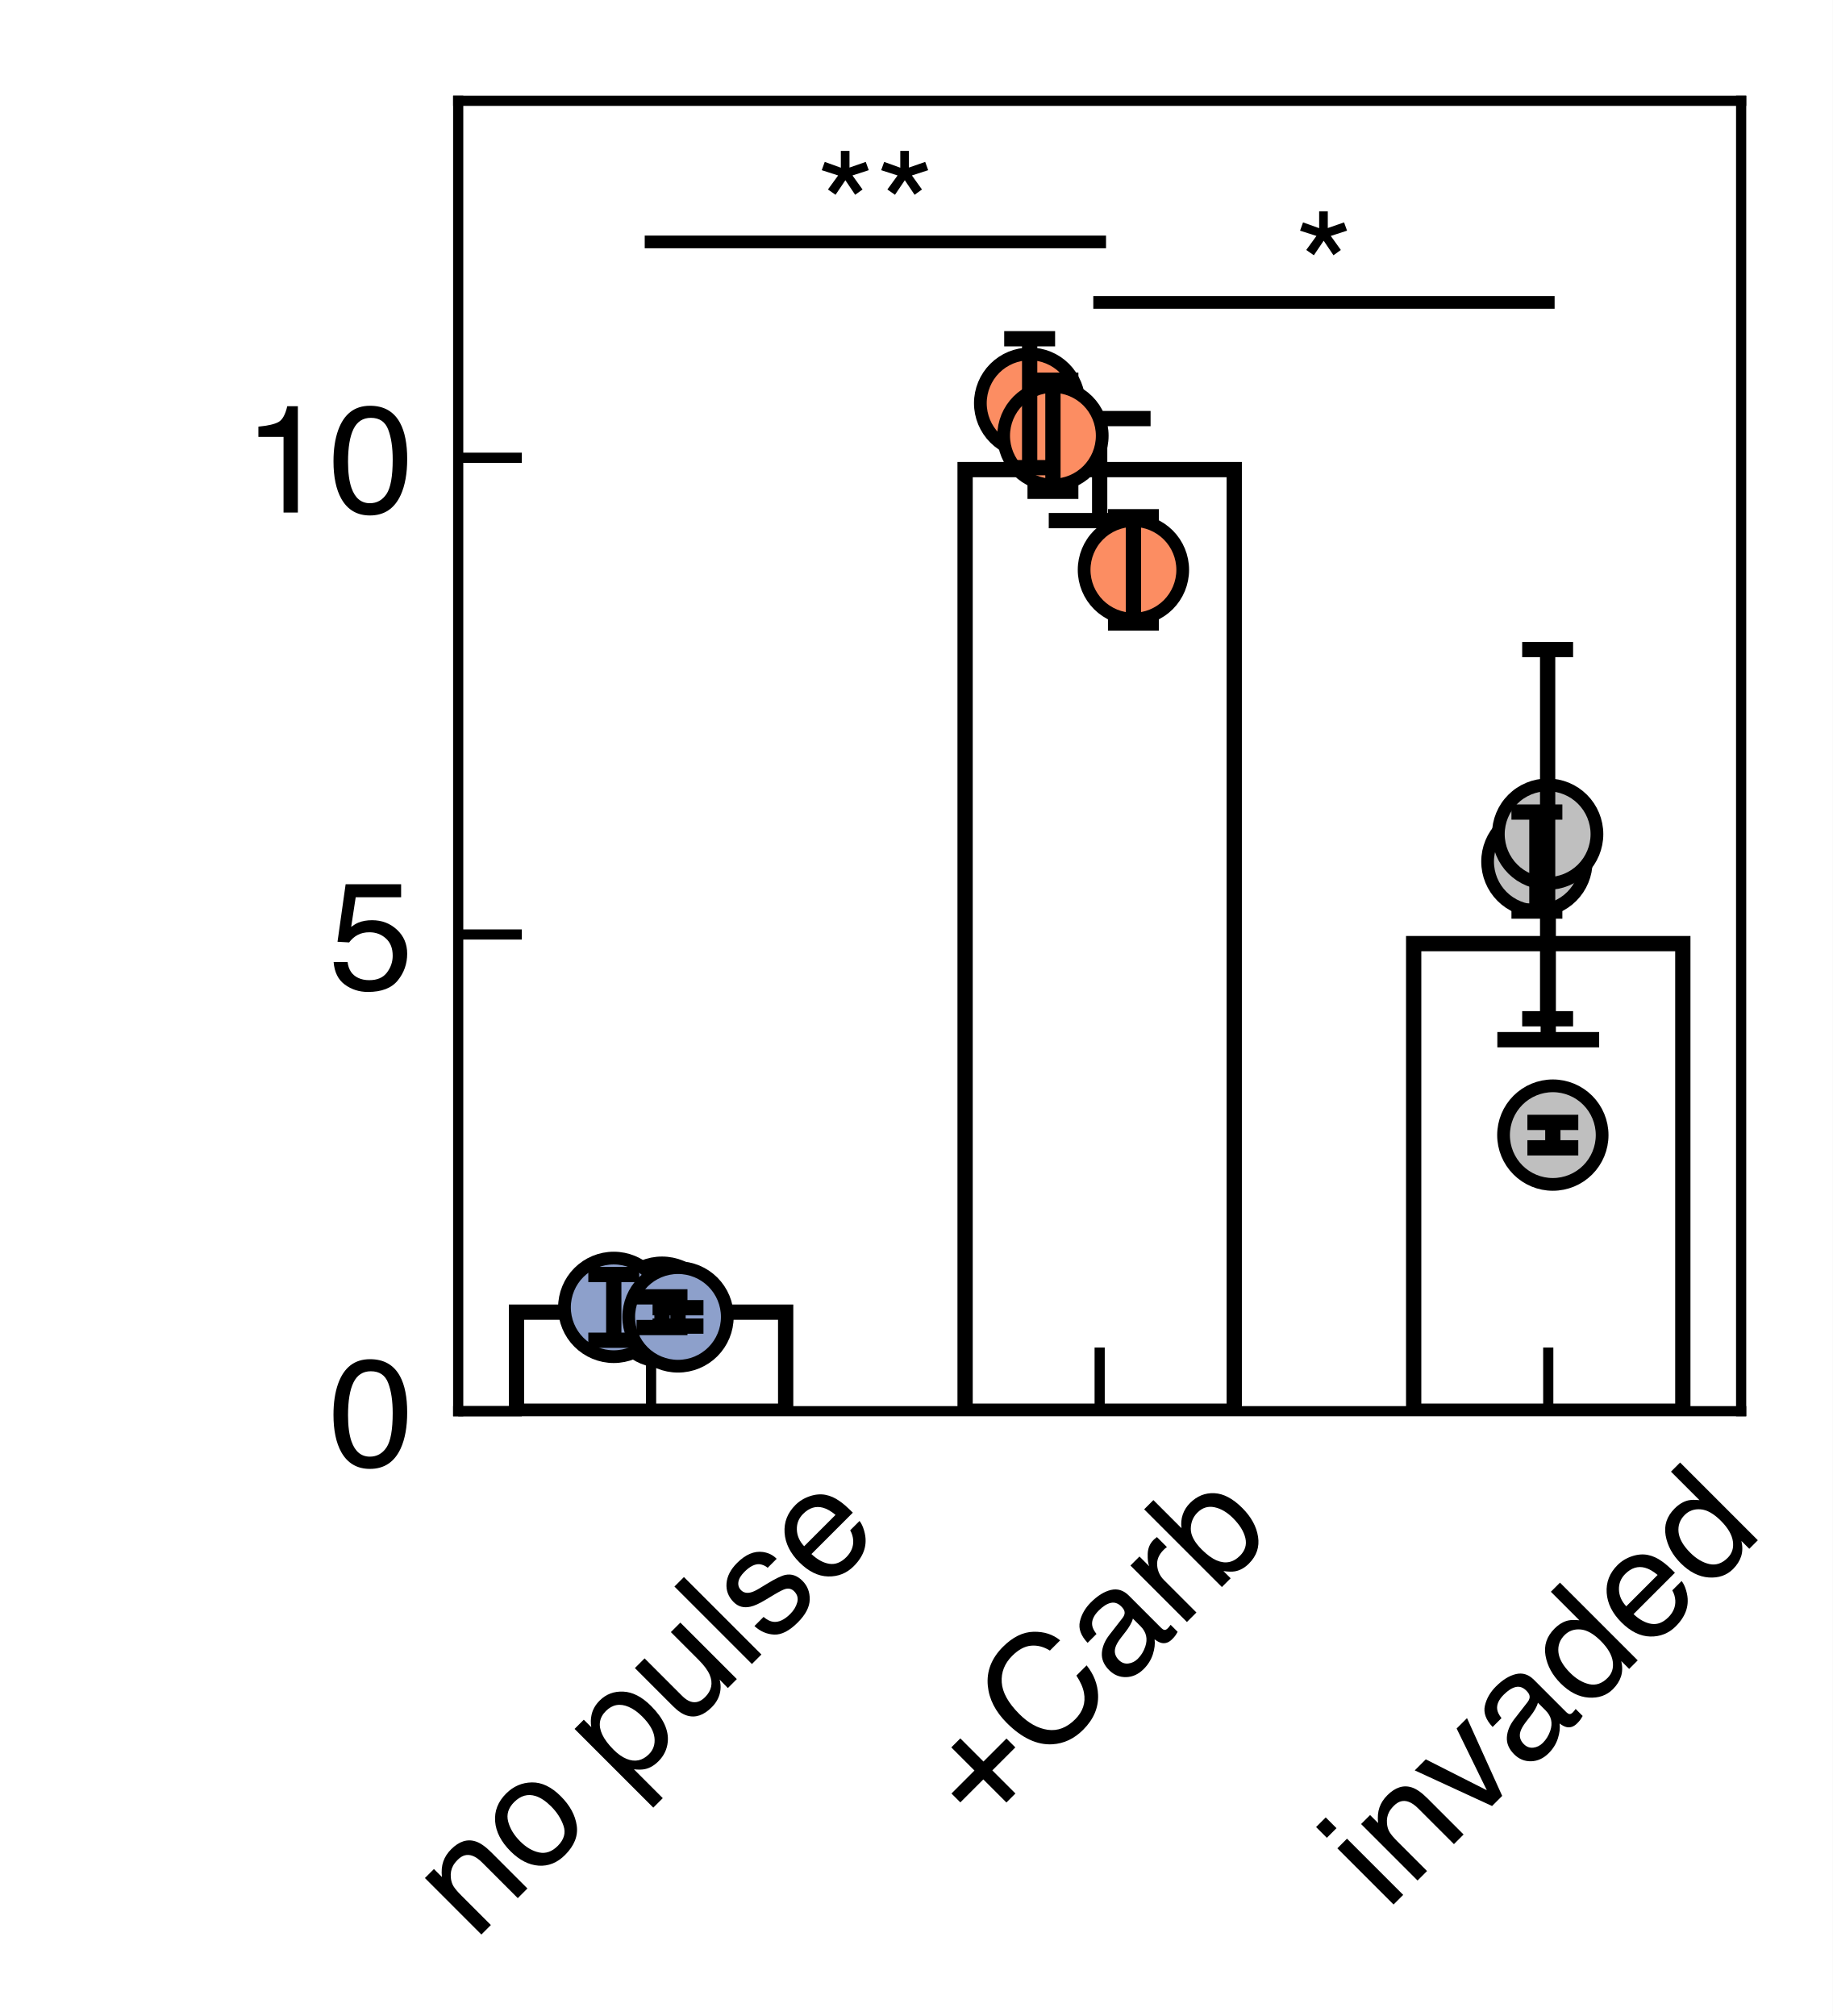
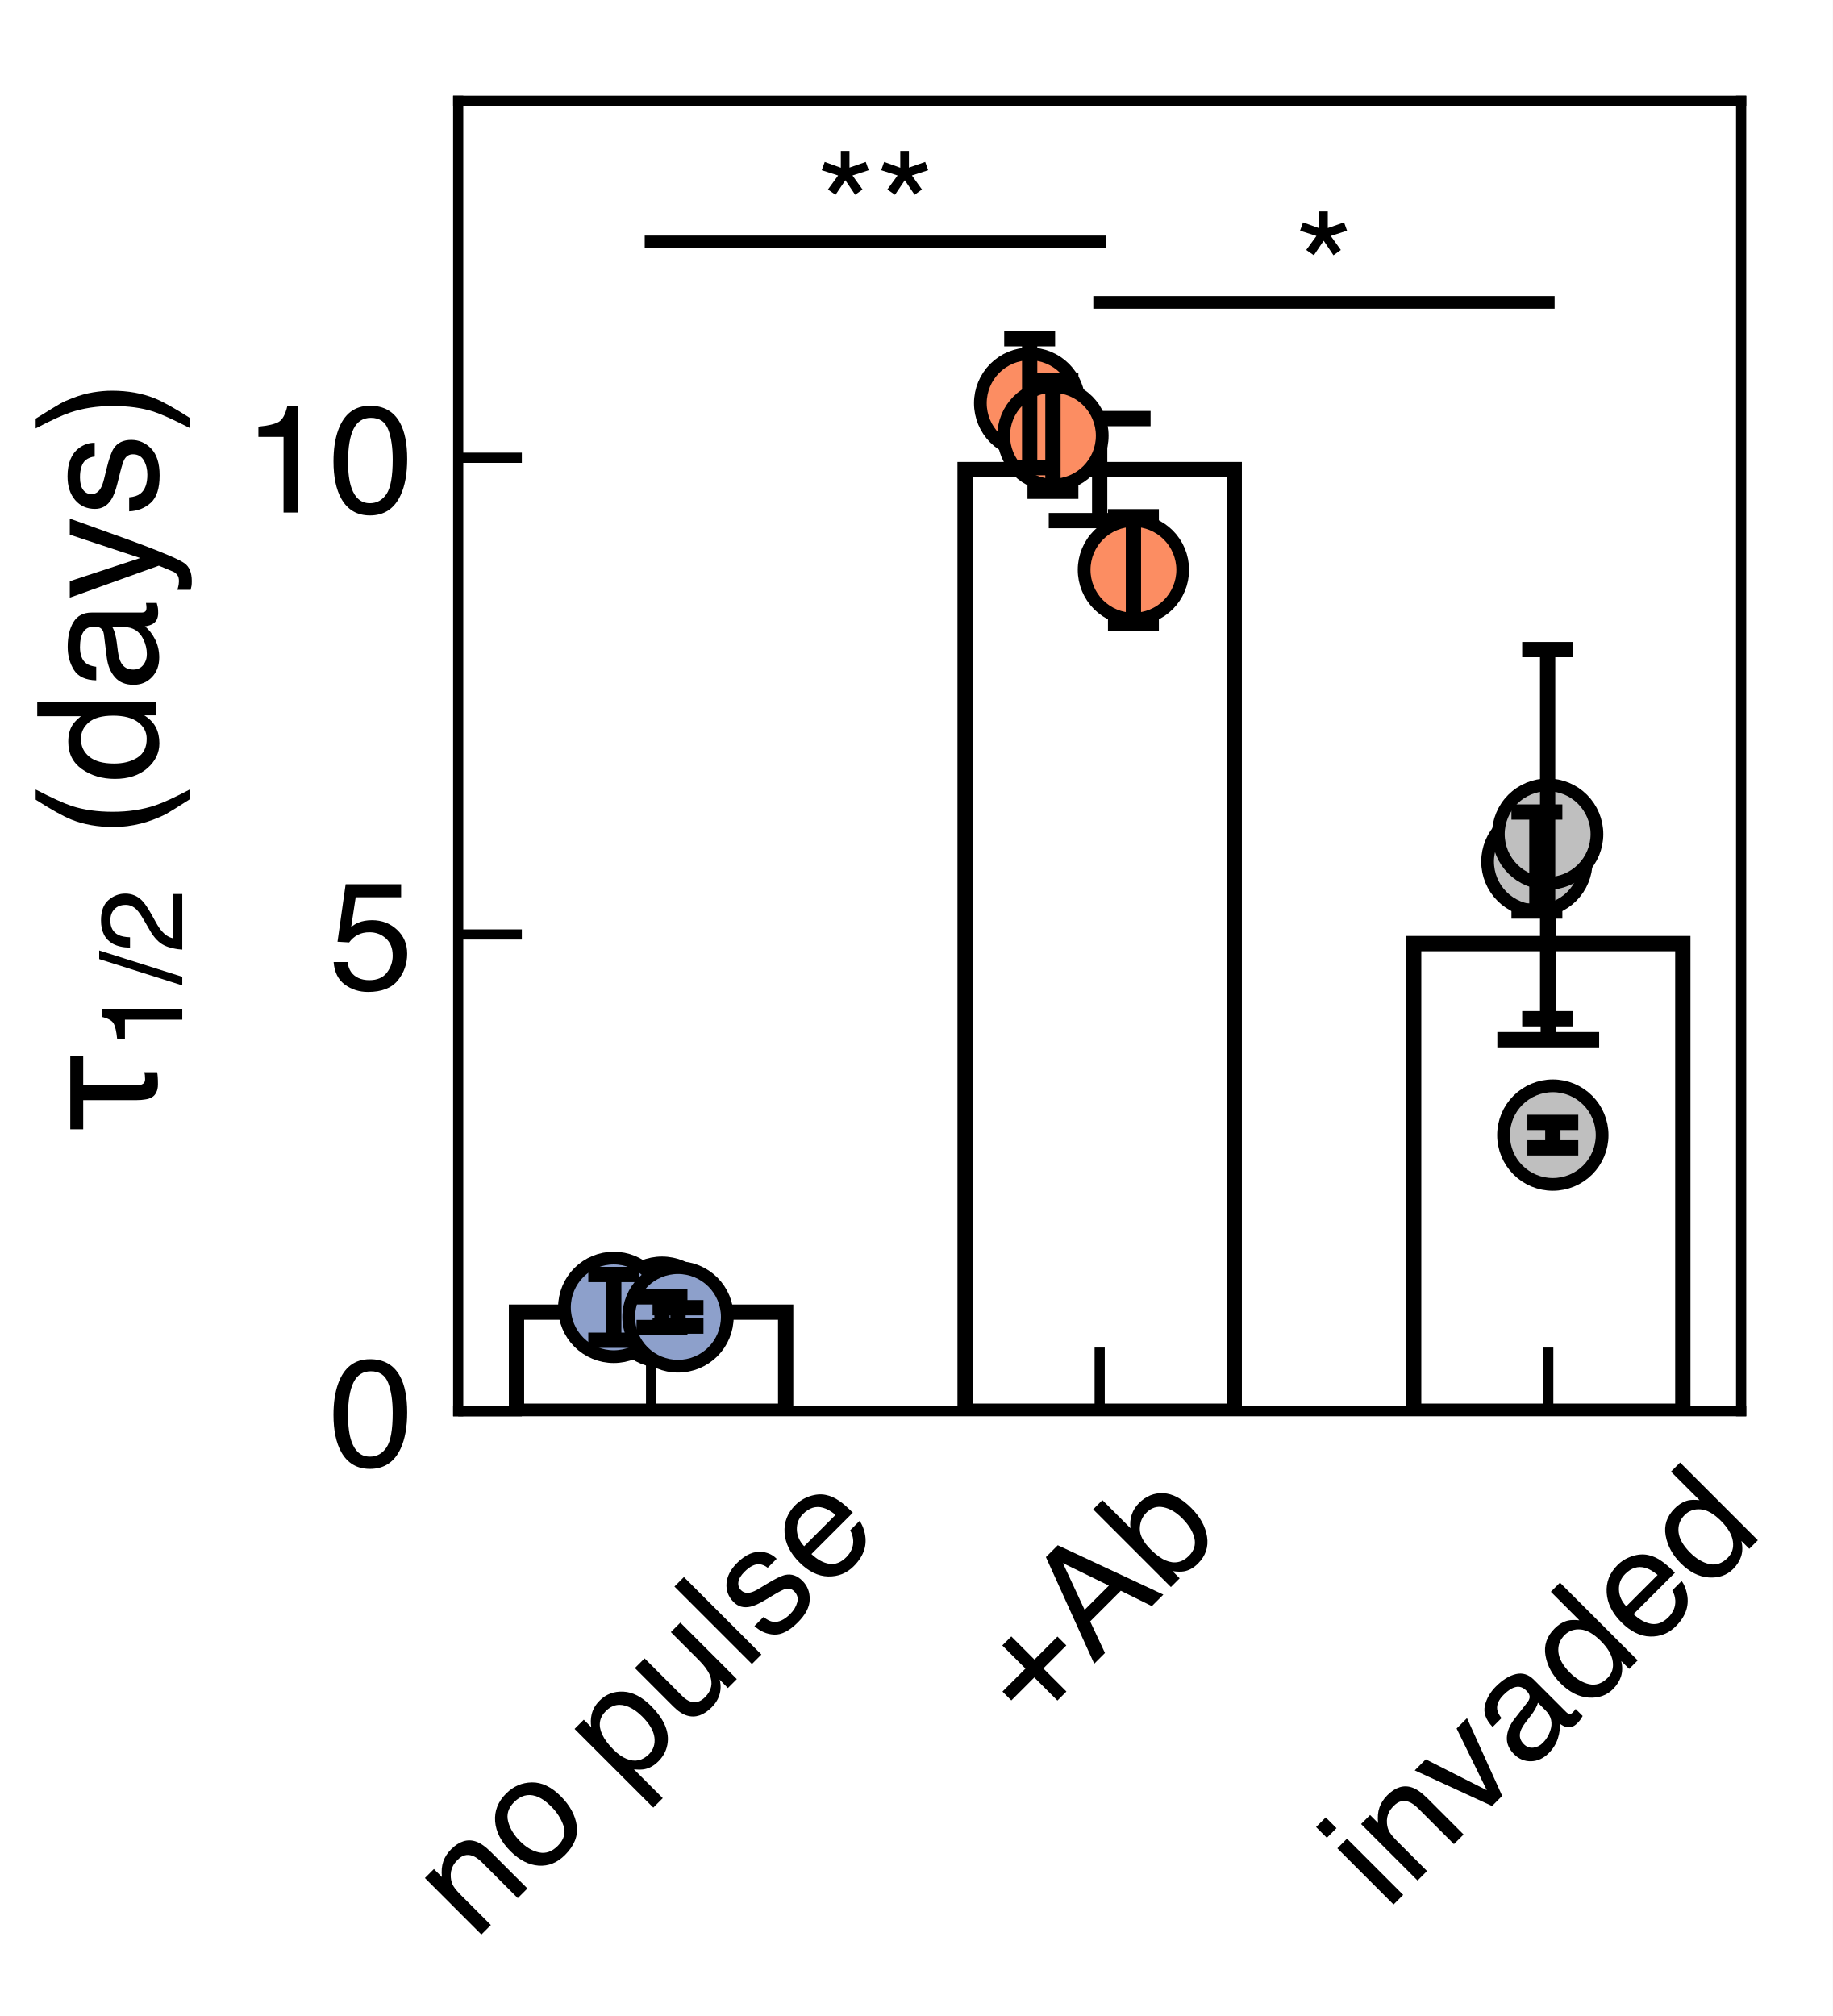
<svg xmlns="http://www.w3.org/2000/svg" xmlns:xlink="http://www.w3.org/1999/xlink" width="144pt" height="158.4pt" viewBox="0 0 144 158.4" version="1.1">
  <defs>
    <style type="text/css">*{stroke-linejoin: round; stroke-linecap: butt}</style>
  </defs>
  <g id="figure_1">
    <g id="patch_1">
      <path d="M 0 158.4  L 144 158.4  L 144 0  L 0 0  z " style="fill: #ffffff" />
    </g>
    <g id="axes_1">
      <g id="patch_2">
        <path d="M 36 110.88  L 136.8 110.88  L 136.8 7.92  L 36 7.92  z " style="fill: #ffffff" />
      </g>
      <g id="matplotlib.axis_1">
        <g id="xtick_1">
          <g id="line2d_1">
            <defs>
-               <path id="mc914530c71" d="M 0 0  L 0 -5  " style="stroke: #000000; stroke-width: 0.8" />
+               <path id="me5ae3d3c88" d="M 0 0  L 0 -5  " style="stroke: #000000; stroke-width: 0.8" />
            </defs>
            <g>
-               <use xlink:href="#mc914530c71" x="51.155" y="110.88" style="stroke: #000000; stroke-width: 0.8" />
+               <use xlink:href="#me5ae3d3c88" x="51.155" y="110.88" style="stroke: #000000; stroke-width: 0.8" />
            </g>
          </g>
          <g id="text_1">
            <g transform="translate(37.27518 152.5452) rotate(-45) scale(0.12 -0.12)">
              <defs>
                <path id="Helvetica-6e" d="M 413 3347  L 947 3347  L 947 2872  Q 1184 3166 1450 3294  Q 1716 3422 2041 3422  Q 2753 3422 3003 2925  Q 3141 2653 3141 2147  L 3141 0  L 2569 0  L 2569 2109  Q 2569 2416 2478 2603  Q 2328 2916 1934 2916  Q 1734 2916 1606 2875  Q 1375 2806 1200 2600  Q 1059 2434 1017 2257  Q 975 2081 975 1753  L 975 0  L 413 0  L 413 3347  z M 1734 3428  L 1734 3428  z " transform="scale(0.015625)" />
                <path id="Helvetica-6f" d="M 1741 363  Q 2300 363 2508 786  Q 2716 1209 2716 1728  Q 2716 2197 2566 2491  Q 2328 2953 1747 2953  Q 1231 2953 997 2559  Q 763 2166 763 1609  Q 763 1075 997 719  Q 1231 363 1741 363  z M 1763 3444  Q 2409 3444 2856 3012  Q 3303 2581 3303 1744  Q 3303 934 2909 406  Q 2516 -122 1688 -122  Q 997 -122 590 345  Q 184 813 184 1600  Q 184 2444 612 2944  Q 1041 3444 1763 3444  z M 1744 3428  L 1744 3428  z " transform="scale(0.015625)" />
                <path id="Helvetica-20" transform="scale(0.015625)" />
                <path id="Helvetica-70" d="M 1825 378  Q 2219 378 2480 708  Q 2741 1038 2741 1694  Q 2741 2094 2625 2381  Q 2406 2934 1825 2934  Q 1241 2934 1025 2350  Q 909 2038 909 1556  Q 909 1169 1025 897  Q 1244 378 1825 378  z M 369 3331  L 916 3331  L 916 2888  Q 1084 3116 1284 3241  Q 1569 3428 1953 3428  Q 2522 3428 2919 2992  Q 3316 2556 3316 1747  Q 3316 653 2744 184  Q 2381 -113 1900 -113  Q 1522 -113 1266 53  Q 1116 147 931 375  L 931 -1334  L 369 -1334  L 369 3331  z " transform="scale(0.015625)" />
                <path id="Helvetica-75" d="M 975 3347  L 975 1125  Q 975 869 1056 706  Q 1206 406 1616 406  Q 2203 406 2416 931  Q 2531 1213 2531 1703  L 2531 3347  L 3094 3347  L 3094 0  L 2563 0  L 2569 494  Q 2459 303 2297 172  Q 1975 -91 1516 -91  Q 800 -91 541 388  Q 400 644 400 1072  L 400 3347  L 975 3347  z M 1747 3428  L 1747 3428  z " transform="scale(0.015625)" />
                <path id="Helvetica-6c" d="M 428 4591  L 991 4591  L 991 0  L 428 0  L 428 4591  z " transform="scale(0.015625)" />
                <path id="Helvetica-73" d="M 747 1050  Q 772 769 888 619  Q 1100 347 1625 347  Q 1938 347 2175 483  Q 2413 619 2413 903  Q 2413 1119 2222 1231  Q 2100 1300 1741 1391  L 1294 1503  Q 866 1609 663 1741  Q 300 1969 300 2372  Q 300 2847 642 3140  Q 984 3434 1563 3434  Q 2319 3434 2653 2991  Q 2863 2709 2856 2384  L 2325 2384  Q 2309 2575 2191 2731  Q 1997 2953 1519 2953  Q 1200 2953 1036 2831  Q 872 2709 872 2509  Q 872 2291 1088 2159  Q 1213 2081 1456 2022  L 1828 1931  Q 2434 1784 2641 1647  Q 2969 1431 2969 969  Q 2969 522 2630 197  Q 2291 -128 1597 -128  Q 850 -128 539 211  Q 228 550 206 1050  L 747 1050  z M 1578 3428  L 1578 3428  z " transform="scale(0.015625)" />
                <path id="Helvetica-65" d="M 1806 3422  Q 2163 3422 2497 3255  Q 2831 3088 3006 2822  Q 3175 2569 3231 2231  Q 3281 2000 3281 1494  L 828 1494  Q 844 984 1069 676  Q 1294 369 1766 369  Q 2206 369 2469 659  Q 2619 828 2681 1050  L 3234 1050  Q 3213 866 3089 639  Q 2966 413 2813 269  Q 2556 19 2178 -69  Q 1975 -119 1719 -119  Q 1094 -119 659 336  Q 225 791 225 1609  Q 225 2416 662 2919  Q 1100 3422 1806 3422  z M 2703 1941  Q 2669 2306 2544 2525  Q 2313 2931 1772 2931  Q 1384 2931 1121 2651  Q 859 2372 844 1941  L 2703 1941  z M 1753 3428  L 1753 3428  z " transform="scale(0.015625)" />
              </defs>
              <use xlink:href="#Helvetica-6e" />
              <use xlink:href="#Helvetica-6f" transform="translate(55.61523 0)" />
              <use xlink:href="#Helvetica-20" transform="translate(111.2305 0)" />
              <use xlink:href="#Helvetica-70" transform="translate(139.0137 0)" />
              <use xlink:href="#Helvetica-75" transform="translate(194.6289 0)" />
              <use xlink:href="#Helvetica-6c" transform="translate(250.2441 0)" />
              <use xlink:href="#Helvetica-73" transform="translate(272.4609 0)" />
              <use xlink:href="#Helvetica-65" transform="translate(322.4609 0)" />
            </g>
          </g>
        </g>
        <g id="xtick_2">
          <g id="line2d_2">
            <g>
-               <use xlink:href="#mc914530c71" x="86.4" y="110.88" style="stroke: #000000; stroke-width: 0.8" />
+               <use xlink:href="#me5ae3d3c88" x="86.4" y="110.88" style="stroke: #000000; stroke-width: 0.8" />
            </g>
          </g>
          <g id="text_2">
-             <g transform="translate(76.88588 143.8133) rotate(-45) scale(0.12 -0.12)">
+             <g transform="translate(80.89186 135.8014) rotate(-45) scale(0.12 -0.12)">
              <defs>
                <path id="Helvetica-2b" d="M 288 1369  L 288 1894  L 1650 1894  L 1650 3266  L 2184 3266  L 2184 1894  L 3547 1894  L 3547 1369  L 2184 1369  L 2184 0  L 1650 0  L 1650 1369  L 288 1369  z " transform="scale(0.015625)" />
-                 <path id="Helvetica-43" d="M 2422 4716  Q 3294 4716 3775 4256  Q 4256 3797 4309 3213  L 3703 3213  Q 3600 3656 3292 3915  Q 2984 4175 2428 4175  Q 1750 4175 1333 3698  Q 916 3222 916 2238  Q 916 1431 1292 929  Q 1669 428 2416 428  Q 3103 428 3463 956  Q 3653 1234 3747 1688  L 4353 1688  Q 4272 963 3816 472  Q 3269 -119 2341 -119  Q 1541 -119 997 366  Q 281 1006 281 2344  Q 281 3359 819 4009  Q 1400 4716 2422 4716  z M 2297 4716  L 2297 4716  z " transform="scale(0.015625)" />
-                 <path id="Helvetica-61" d="M 844 891  Q 844 647 1022 506  Q 1200 366 1444 366  Q 1741 366 2019 503  Q 2488 731 2488 1250  L 2488 1703  Q 2384 1638 2221 1594  Q 2059 1550 1903 1531  L 1563 1488  Q 1256 1447 1103 1359  Q 844 1213 844 891  z M 2206 2028  Q 2400 2053 2466 2191  Q 2503 2266 2503 2406  Q 2503 2694 2298 2823  Q 2094 2953 1713 2953  Q 1272 2953 1088 2716  Q 984 2584 953 2325  L 428 2325  Q 444 2944 830 3186  Q 1216 3428 1725 3428  Q 2316 3428 2684 3203  Q 3050 2978 3050 2503  L 3050 575  Q 3050 488 3086 434  Q 3122 381 3238 381  Q 3275 381 3322 386  Q 3369 391 3422 400  L 3422 -16  Q 3291 -53 3222 -62  Q 3153 -72 3034 -72  Q 2744 -72 2613 134  Q 2544 244 2516 444  Q 2344 219 2022 53  Q 1700 -113 1313 -113  Q 847 -113 551 170  Q 256 453 256 878  Q 256 1344 547 1600  Q 838 1856 1309 1916  L 2206 2028  z M 1741 3428  L 1741 3428  z " transform="scale(0.015625)" />
-                 <path id="Helvetica-72" d="M 428 3347  L 963 3347  L 963 2769  Q 1028 2938 1284 3180  Q 1541 3422 1875 3422  Q 1891 3422 1928 3419  Q 1966 3416 2056 3406  L 2056 2813  Q 2006 2822 1964 2825  Q 1922 2828 1872 2828  Q 1447 2828 1219 2554  Q 991 2281 991 1925  L 991 0  L 428 0  L 428 3347  z " transform="scale(0.015625)" />
+                 <path id="Helvetica-41" d="M 2844 1881  L 2147 3909  L 1406 1881  L 2844 1881  z M 1822 4591  L 2525 4591  L 4191 0  L 3509 0  L 3044 1375  L 1228 1375  L 731 0  L 94 0  L 1822 4591  z " transform="scale(0.015625)" />
                <path id="Helvetica-62" d="M 369 4606  L 916 4606  L 916 2941  Q 1100 3181 1356 3307  Q 1613 3434 1913 3434  Q 2538 3434 2927 3004  Q 3316 2575 3316 1738  Q 3316 944 2931 419  Q 2547 -106 1866 -106  Q 1484 -106 1222 78  Q 1066 188 888 428  L 888 0  L 369 0  L 369 4606  z M 1831 391  Q 2288 391 2514 753  Q 2741 1116 2741 1709  Q 2741 2238 2514 2584  Q 2288 2931 1847 2931  Q 1463 2931 1173 2647  Q 884 2363 884 1709  Q 884 1238 1003 944  Q 1225 391 1831 391  z " transform="scale(0.015625)" />
              </defs>
              <use xlink:href="#Helvetica-2b" />
-               <use xlink:href="#Helvetica-43" transform="translate(58.39844 0)" />
-               <use xlink:href="#Helvetica-61" transform="translate(130.6152 0)" />
-               <use xlink:href="#Helvetica-72" transform="translate(186.2305 0)" />
-               <use xlink:href="#Helvetica-62" transform="translate(219.5312 0)" />
+               <use xlink:href="#Helvetica-41" transform="translate(58.39844 0)" />
+               <use xlink:href="#Helvetica-62" transform="translate(125.0977 0)" />
            </g>
          </g>
        </g>
        <g id="xtick_3">
          <g id="line2d_3">
            <g>
-               <use xlink:href="#mc914530c71" x="121.645" y="110.88" style="stroke: #000000; stroke-width: 0.8" />
+               <use xlink:href="#me5ae3d3c88" x="121.645" y="110.88" style="stroke: #000000; stroke-width: 0.8" />
            </g>
          </g>
          <g id="text_3">
            <g transform="translate(108.9433 150.1879) rotate(-45) scale(0.12 -0.12)">
              <defs>
                <path id="Helvetica-69" d="M 413 3331  L 984 3331  L 984 0  L 413 0  L 413 3331  z M 413 4591  L 984 4591  L 984 3953  L 413 3953  L 413 4591  z " transform="scale(0.015625)" />
                <path id="Helvetica-76" d="M 688 3347  L 1581 622  L 2516 3347  L 3131 3347  L 1869 0  L 1269 0  L 34 3347  L 688 3347  z " transform="scale(0.015625)" />
+                 <path id="Helvetica-61" d="M 844 891  Q 844 647 1022 506  Q 1200 366 1444 366  Q 1741 366 2019 503  Q 2488 731 2488 1250  L 2488 1703  Q 2384 1638 2221 1594  Q 2059 1550 1903 1531  L 1563 1488  Q 1256 1447 1103 1359  Q 844 1213 844 891  z M 2206 2028  Q 2400 2053 2466 2191  Q 2503 2266 2503 2406  Q 2503 2694 2298 2823  Q 2094 2953 1713 2953  Q 1272 2953 1088 2716  Q 984 2584 953 2325  L 428 2325  Q 444 2944 830 3186  Q 1216 3428 1725 3428  Q 2316 3428 2684 3203  Q 3050 2978 3050 2503  L 3050 575  Q 3050 488 3086 434  Q 3122 381 3238 381  Q 3275 381 3322 386  Q 3369 391 3422 400  L 3422 -16  Q 3291 -53 3222 -62  Q 3153 -72 3034 -72  Q 2744 -72 2613 134  Q 2544 244 2516 444  Q 2344 219 2022 53  Q 1700 -113 1313 -113  Q 847 -113 551 170  Q 256 453 256 878  Q 256 1344 547 1600  Q 838 1856 1309 1916  L 2206 2028  z M 1741 3428  L 1741 3428  z " transform="scale(0.015625)" />
                <path id="Helvetica-64" d="M 769 1634  Q 769 1097 997 734  Q 1225 372 1728 372  Q 2119 372 2370 708  Q 2622 1044 2622 1672  Q 2622 2306 2362 2611  Q 2103 2916 1722 2916  Q 1297 2916 1033 2591  Q 769 2266 769 1634  z M 1616 3406  Q 2000 3406 2259 3244  Q 2409 3150 2600 2916  L 2600 4606  L 3141 4606  L 3141 0  L 2634 0  L 2634 466  Q 2438 156 2169 18  Q 1900 -119 1553 -119  Q 994 -119 584 351  Q 175 822 175 1603  Q 175 2334 548 2870  Q 922 3406 1616 3406  z " transform="scale(0.015625)" />
              </defs>
              <use xlink:href="#Helvetica-69" />
              <use xlink:href="#Helvetica-6e" transform="translate(22.2168 0)" />
              <use xlink:href="#Helvetica-76" transform="translate(77.83203 0)" />
              <use xlink:href="#Helvetica-61" transform="translate(127.832 0)" />
              <use xlink:href="#Helvetica-64" transform="translate(183.4473 0)" />
              <use xlink:href="#Helvetica-65" transform="translate(239.0625 0)" />
              <use xlink:href="#Helvetica-64" transform="translate(294.6777 0)" />
            </g>
          </g>
        </g>
      </g>
      <g id="matplotlib.axis_2">
        <g id="ytick_1">
          <g id="line2d_4">
            <defs>
-               <path id="m8853adb5ca" d="M 0 0  L 5 0  " style="stroke: #000000; stroke-width: 0.8" />
+               <path id="m803f8f6c8d" d="M 0 0  L 5 0  " style="stroke: #000000; stroke-width: 0.8" />
            </defs>
            <g>
-               <use xlink:href="#m8853adb5ca" x="36" y="110.88" style="stroke: #000000; stroke-width: 0.8" />
+               <use xlink:href="#m803f8f6c8d" x="36" y="110.88" style="stroke: #000000; stroke-width: 0.8" />
            </g>
          </g>
          <g id="text_4">
            <g transform="translate(25.82688 115.1841) scale(0.12 -0.12)">
              <defs>
                <path id="Helvetica-30" d="M 1731 4475  Q 2600 4475 2988 3759  Q 3288 3206 3288 2244  Q 3288 1331 3016 734  Q 2622 -122 1728 -122  Q 922 -122 528 578  Q 200 1163 200 2147  Q 200 2909 397 3456  Q 766 4475 1731 4475  z M 1725 391  Q 2163 391 2422 778  Q 2681 1166 2681 2222  Q 2681 2984 2493 3476  Q 2306 3969 1766 3969  Q 1269 3969 1039 3501  Q 809 3034 809 2125  Q 809 1441 956 1025  Q 1181 391 1725 391  z " transform="scale(0.015625)" />
              </defs>
              <use xlink:href="#Helvetica-30" />
            </g>
          </g>
        </g>
        <g id="ytick_2">
          <g id="line2d_5">
            <g>
-               <use xlink:href="#m8853adb5ca" x="36" y="73.424" style="stroke: #000000; stroke-width: 0.8" />
+               <use xlink:href="#m803f8f6c8d" x="36" y="73.424" style="stroke: #000000; stroke-width: 0.8" />
            </g>
          </g>
          <g id="text_5">
            <g transform="translate(25.82688 77.72793) scale(0.12 -0.12)">
              <defs>
                <path id="Helvetica-35" d="M 791 1141  Q 847 659 1238 475  Q 1438 381 1700 381  Q 2200 381 2440 700  Q 2681 1019 2681 1406  Q 2681 1875 2395 2131  Q 2109 2388 1709 2388  Q 1419 2388 1211 2275  Q 1003 2163 856 1963  L 369 1991  L 709 4400  L 3034 4400  L 3034 3856  L 1131 3856  L 941 2613  Q 1097 2731 1238 2791  Q 1488 2894 1816 2894  Q 2431 2894 2859 2497  Q 3288 2100 3288 1491  Q 3288 856 2895 371  Q 2503 -113 1644 -113  Q 1097 -113 676 195  Q 256 503 206 1141  L 791 1141  z " transform="scale(0.015625)" />
              </defs>
              <use xlink:href="#Helvetica-35" />
            </g>
          </g>
        </g>
        <g id="ytick_3">
          <g id="line2d_6">
            <g>
-               <use xlink:href="#m8853adb5ca" x="36" y="35.968" style="stroke: #000000; stroke-width: 0.8" />
+               <use xlink:href="#m803f8f6c8d" x="36" y="35.968" style="stroke: #000000; stroke-width: 0.8" />
            </g>
          </g>
          <g id="text_6">
            <g transform="translate(19.15375 40.2718) scale(0.12 -0.12)">
              <defs>
                <path id="Helvetica-31" d="M 613 3169  L 613 3600  Q 1222 3659 1462 3798  Q 1703 3938 1822 4456  L 2266 4456  L 2266 0  L 1666 0  L 1666 3169  L 613 3169  z " transform="scale(0.015625)" />
              </defs>
              <use xlink:href="#Helvetica-31" />
              <use xlink:href="#Helvetica-30" transform="translate(55.61523 0)" />
            </g>
          </g>
        </g>
+         <g id="text_7">
+           <g transform="translate(12.29375 89.105) rotate(-90) scale(0.13 -0.13)">
+             <defs>
+               <path id="Helvetica-3c4" d="M 184 3328  L 3016 3328  L 3016 2828  L 1888 2828  L 1888 775  Q 1881 428 2125 434  Q 2291 434 2394 466  L 2394 -31  Q 2253 -63 1925 -63  Q 1728 -63 1606 6  Q 1484 63 1422 172  Q 1356 288 1338 434  Q 1313 575 1313 750  L 1313 2828  L 184 2828  L 184 3328  z " transform="scale(0.015625)" />
+               <path id="Helvetica-2f" d="M 1456 4591  L 1931 4591  L 475 0  L 0 0  L 1456 4591  z " transform="scale(0.015625)" />
+               <path id="Helvetica-32" d="M 200 0  Q 231 578 439 1006  Q 647 1434 1250 1784  L 1850 2131  Q 2253 2366 2416 2531  Q 2672 2791 2672 3125  Q 2672 3516 2437 3745  Q 2203 3975 1813 3975  Q 1234 3975 1013 3538  Q 894 3303 881 2888  L 309 2888  Q 319 3472 525 3841  Q 891 4491 1816 4491  Q 2584 4491 2939 4075  Q 3294 3659 3294 3150  Q 3294 2613 2916 2231  Q 2697 2009 2131 1694  L 1703 1456  Q 1397 1288 1222 1134  Q 909 863 828 531  L 3272 531  L 3272 0  L 200 0  z " transform="scale(0.015625)" />
+               <path id="Helvetica-28" d="M 1894 4666  Q 1403 3713 1256 3263  Q 1034 2578 1034 1681  Q 1034 775 1288 25  Q 1444 -438 1903 -1306  L 1525 -1306  Q 1069 -594 959 -397  Q 850 -200 722 138  Q 547 600 478 1125  Q 444 1397 444 1644  Q 444 2569 734 3291  Q 919 3750 1503 4666  L 1894 4666  z " transform="scale(0.015625)" />
+               <path id="Helvetica-79" d="M 2503 3347  L 3125 3347  Q 3006 3025 2597 1878  Q 2291 1016 2084 472  Q 1597 -809 1397 -1090  Q 1197 -1372 709 -1372  Q 591 -1372 527 -1362  Q 463 -1353 369 -1328  L 369 -816  Q 516 -856 581 -865  Q 647 -875 697 -875  Q 853 -875 926 -823  Q 1000 -772 1050 -697  Q 1066 -672 1162 -440  Q 1259 -209 1303 -97  L 66 3347  L 703 3347  L 1600 622  L 2503 3347  z M 1597 3428  L 1597 3428  z " transform="scale(0.015625)" />
+               <path id="Helvetica-29" d="M 222 -1306  Q 719 -338 863 106  Q 1081 778 1081 1681  Q 1081 2584 828 3334  Q 672 3797 213 4666  L 591 4666  Q 1072 3897 1173 3717  Q 1275 3538 1394 3222  Q 1544 2831 1608 2450  Q 1672 2069 1672 1716  Q 1672 791 1378 66  Q 1194 -400 613 -1306  L 222 -1306  z " transform="scale(0.015625)" />
+             </defs>
+             <use xlink:href="#Helvetica-3c4" transform="translate(0 0.09375)" />
+             <use xlink:href="#Helvetica-31" transform="translate(50.91519 -15.59531) scale(0.7)" />
+             <use xlink:href="#Helvetica-2f" transform="translate(89.84586 -15.59531) scale(0.7)" />
+             <use xlink:href="#Helvetica-32" transform="translate(109.2941 -15.59531) scale(0.7)" />
+             <use xlink:href="#Helvetica-20" transform="translate(150.8396 0.09375)" />
+             <use xlink:href="#Helvetica-28" transform="translate(178.6228 0.09375)" />
+             <use xlink:href="#Helvetica-64" transform="translate(211.9236 0.09375)" />
+             <use xlink:href="#Helvetica-61" transform="translate(267.5388 0.09375)" />
+             <use xlink:href="#Helvetica-79" transform="translate(323.1541 0.09375)" />
+             <use xlink:href="#Helvetica-73" transform="translate(373.1541 0.09375)" />
+             <use xlink:href="#Helvetica-29" transform="translate(423.1541 0.09375)" />
+           </g>
+         </g>
      </g>
      <g id="patch_3">
-         <path d="M 40.582 110.88  L 61.729 110.88  L 61.729 103.098  L 40.582 103.098  L 40.582 110.88  z " clip-path="url(#p44685605e0)" style="fill: none; stroke: #000000; stroke-width: 1.2; stroke-linejoin: miter" />
+         <path d="M 40.582 110.88  L 61.729 110.88  L 61.729 103.098  L 40.582 103.098  L 40.582 110.88  z " clip-path="url(#p45caae6e41)" style="fill: none; stroke: #000000; stroke-width: 1.2; stroke-linejoin: miter" />
      </g>
      <g id="patch_4">
-         <path d="M 75.827 110.88  L 96.973 110.88  L 96.973 36.897  L 75.827 36.897  L 75.827 110.88  z " clip-path="url(#p44685605e0)" style="fill: none; stroke: #000000; stroke-width: 1.2; stroke-linejoin: miter" />
+         <path d="M 75.827 110.88  L 96.973 110.88  L 96.973 36.897  L 75.827 36.897  L 75.827 110.88  z " clip-path="url(#p45caae6e41)" style="fill: none; stroke: #000000; stroke-width: 1.2; stroke-linejoin: miter" />
      </g>
      <g id="patch_5">
-         <path d="M 111.071 110.88  L 132.218 110.88  L 132.218 74.141  L 111.071 74.141  L 111.071 110.88  z " clip-path="url(#p44685605e0)" style="fill: none; stroke: #000000; stroke-width: 1.2; stroke-linejoin: miter" />
+         <path d="M 111.071 110.88  L 132.218 110.88  L 132.218 74.141  L 111.071 74.141  L 111.071 110.88  z " clip-path="url(#p45caae6e41)" style="fill: none; stroke: #000000; stroke-width: 1.2; stroke-linejoin: miter" />
      </g>
      <g id="line2d_7">
-         <path d="M 51.155 19.008  L 86.4 19.008  " clip-path="url(#p44685605e0)" style="fill: none; stroke: #000000; stroke-linecap: square" />
+         <path d="M 51.155 19.008  L 86.4 19.008  " clip-path="url(#p45caae6e41)" style="fill: none; stroke: #000000; stroke-linecap: square" />
      </g>
      <g id="line2d_8">
-         <path d="M 86.4 23.76  L 121.645 23.76  " clip-path="url(#p44685605e0)" style="fill: none; stroke: #000000; stroke-linecap: square" />
+         <path d="M 86.4 23.76  L 121.645 23.76  " clip-path="url(#p45caae6e41)" style="fill: none; stroke: #000000; stroke-linecap: square" />
      </g>
      <g id="LineCollection_1">
-         <path d="M 51.155 103.315  L 51.155 102.882  " clip-path="url(#p44685605e0)" style="fill: none; stroke: #000000; stroke-width: 1.2" />
-         <path d="M 86.4 40.904  L 86.4 32.89  " clip-path="url(#p44685605e0)" style="fill: none; stroke: #000000; stroke-width: 1.2" />
-         <path d="M 121.645 81.69  L 121.645 66.592  " clip-path="url(#p44685605e0)" style="fill: none; stroke: #000000; stroke-width: 1.2" />
+         <path d="M 51.155 103.315  L 51.155 102.882  " clip-path="url(#p45caae6e41)" style="fill: none; stroke: #000000; stroke-width: 1.2" />
+         <path d="M 86.4 40.904  L 86.4 32.89  " clip-path="url(#p45caae6e41)" style="fill: none; stroke: #000000; stroke-width: 1.2" />
+         <path d="M 121.645 81.69  L 121.645 66.592  " clip-path="url(#p45caae6e41)" style="fill: none; stroke: #000000; stroke-width: 1.2" />
      </g>
      <g id="line2d_9">
        <defs>
-           <path id="md2023530d1" d="M 4 0  L -4 -0  " style="stroke: #000000; stroke-width: 1.2" />
-         </defs>
-         <g clip-path="url(#p44685605e0)">
-           <use xlink:href="#md2023530d1" x="51.155" y="103.315" style="fill: #1f77b4; stroke: #000000; stroke-width: 1.2" />
-           <use xlink:href="#md2023530d1" x="86.4" y="40.904" style="fill: #1f77b4; stroke: #000000; stroke-width: 1.2" />
-           <use xlink:href="#md2023530d1" x="121.645" y="81.69" style="fill: #1f77b4; stroke: #000000; stroke-width: 1.2" />
+           <path id="m58409d50fc" d="M 4 0  L -4 -0  " style="stroke: #000000; stroke-width: 1.2" />
+         </defs>
+         <g clip-path="url(#p45caae6e41)">
+           <use xlink:href="#m58409d50fc" x="51.155" y="103.315" style="fill: #1f77b4; stroke: #000000; stroke-width: 1.2" />
+           <use xlink:href="#m58409d50fc" x="86.4" y="40.904" style="fill: #1f77b4; stroke: #000000; stroke-width: 1.2" />
+           <use xlink:href="#m58409d50fc" x="121.645" y="81.69" style="fill: #1f77b4; stroke: #000000; stroke-width: 1.2" />
        </g>
      </g>
      <g id="line2d_10">
-         <g clip-path="url(#p44685605e0)">
-           <use xlink:href="#md2023530d1" x="51.155" y="102.882" style="fill: #1f77b4; stroke: #000000; stroke-width: 1.2" />
-           <use xlink:href="#md2023530d1" x="86.4" y="32.89" style="fill: #1f77b4; stroke: #000000; stroke-width: 1.2" />
-           <use xlink:href="#md2023530d1" x="121.645" y="66.592" style="fill: #1f77b4; stroke: #000000; stroke-width: 1.2" />
+         <g clip-path="url(#p45caae6e41)">
+           <use xlink:href="#m58409d50fc" x="51.155" y="102.882" style="fill: #1f77b4; stroke: #000000; stroke-width: 1.2" />
+           <use xlink:href="#m58409d50fc" x="86.4" y="32.89" style="fill: #1f77b4; stroke: #000000; stroke-width: 1.2" />
+           <use xlink:href="#m58409d50fc" x="121.645" y="66.592" style="fill: #1f77b4; stroke: #000000; stroke-width: 1.2" />
        </g>
      </g>
      <g id="patch_6">
        <path d="M 36 110.88  L 36 7.92  " style="fill: none; stroke: #000000; stroke-width: 0.8; stroke-linejoin: miter; stroke-linecap: square" />
      </g>
      <g id="patch_7">
        <path d="M 136.8 110.88  L 136.8 7.92  " style="fill: none; stroke: #000000; stroke-width: 0.8; stroke-linejoin: miter; stroke-linecap: square" />
      </g>
      <g id="patch_8">
        <path d="M 36 110.88  L 136.8 110.88  " style="fill: none; stroke: #000000; stroke-width: 0.8; stroke-linejoin: miter; stroke-linecap: square" />
      </g>
      <g id="patch_9">
        <path d="M 36 7.92  L 136.8 7.92  " style="fill: none; stroke: #000000; stroke-width: 0.8; stroke-linejoin: miter; stroke-linecap: square" />
      </g>
      <g id="PathCollection_1">
        <defs>
-           <path id="m9a70647297" d="M 0 3.873  C 1.027 3.873 2.012 3.465 2.739 2.739  C 3.465 2.012 3.873 1.027 3.873 0  C 3.873 -1.027 3.465 -2.012 2.739 -2.739  C 2.012 -3.465 1.027 -3.873 0 -3.873  C -1.027 -3.873 -2.012 -3.465 -2.739 -2.739  C -3.465 -2.012 -3.873 -1.027 -3.873 0  C -3.873 1.027 -3.465 2.012 -2.739 2.739  C -2.012 3.465 -1.027 3.873 0 3.873  z " style="stroke: #000000" />
-         </defs>
-         <g clip-path="url(#p44685605e0)">
-           <use xlink:href="#m9a70647297" x="52.014" y="103.101" style="fill: #8da0cb; stroke: #000000" />
-           <use xlink:href="#m9a70647297" x="48.223" y="102.722" style="fill: #8da0cb; stroke: #000000" />
-           <use xlink:href="#m9a70647297" x="53.271" y="103.472" style="fill: #8da0cb; stroke: #000000" />
+           <path id="m9c970f8ed1" d="M 0 3.873  C 1.027 3.873 2.012 3.465 2.739 2.739  C 3.465 2.012 3.873 1.027 3.873 0  C 3.873 -1.027 3.465 -2.012 2.739 -2.739  C 2.012 -3.465 1.027 -3.873 0 -3.873  C -1.027 -3.873 -2.012 -3.465 -2.739 -2.739  C -3.465 -2.012 -3.873 -1.027 -3.873 0  C -3.873 1.027 -3.465 2.012 -2.739 2.739  C -2.012 3.465 -1.027 3.873 0 3.873  z " style="stroke: #000000" />
+         </defs>
+         <g clip-path="url(#p45caae6e41)">
+           <use xlink:href="#m9c970f8ed1" x="52.014" y="103.101" style="fill: #8da0cb; stroke: #000000" />
+           <use xlink:href="#m9c970f8ed1" x="48.223" y="102.722" style="fill: #8da0cb; stroke: #000000" />
+           <use xlink:href="#m9c970f8ed1" x="53.271" y="103.472" style="fill: #8da0cb; stroke: #000000" />
        </g>
      </g>
      <g id="PathCollection_2">
        <defs>
-           <path id="m84502e757a" d="M 0 3.873  C 1.027 3.873 2.012 3.465 2.739 2.739  C 3.465 2.012 3.873 1.027 3.873 0  C 3.873 -1.027 3.465 -2.012 2.739 -2.739  C 2.012 -3.465 1.027 -3.873 0 -3.873  C -1.027 -3.873 -2.012 -3.465 -2.739 -2.739  C -3.465 -2.012 -3.873 -1.027 -3.873 0  C -3.873 1.027 -3.465 2.012 -2.739 2.739  C -2.012 3.465 -1.027 3.873 0 3.873  z " style="stroke: #000000" />
-         </defs>
-         <g clip-path="url(#p44685605e0)">
-           <use xlink:href="#m84502e757a" x="89.052" y="44.773" style="fill: #fc8d62; stroke: #000000" />
-           <use xlink:href="#m84502e757a" x="80.899" y="31.68" style="fill: #fc8d62; stroke: #000000" />
-           <use xlink:href="#m84502e757a" x="82.728" y="34.238" style="fill: #fc8d62; stroke: #000000" />
+           <path id="m1f7a34d764" d="M 0 3.873  C 1.027 3.873 2.012 3.465 2.739 2.739  C 3.465 2.012 3.873 1.027 3.873 0  C 3.873 -1.027 3.465 -2.012 2.739 -2.739  C 2.012 -3.465 1.027 -3.873 0 -3.873  C -1.027 -3.873 -2.012 -3.465 -2.739 -2.739  C -3.465 -2.012 -3.873 -1.027 -3.873 0  C -3.873 1.027 -3.465 2.012 -2.739 2.739  C -2.012 3.465 -1.027 3.873 0 3.873  z " style="stroke: #000000" />
+         </defs>
+         <g clip-path="url(#p45caae6e41)">
+           <use xlink:href="#m1f7a34d764" x="89.052" y="44.773" style="fill: #fc8d62; stroke: #000000" />
+           <use xlink:href="#m1f7a34d764" x="80.899" y="31.68" style="fill: #fc8d62; stroke: #000000" />
+           <use xlink:href="#m1f7a34d764" x="82.728" y="34.238" style="fill: #fc8d62; stroke: #000000" />
        </g>
      </g>
      <g id="PathCollection_3">
        <defs>
-           <path id="me7e4965d2e" d="M 0 3.873  C 1.027 3.873 2.012 3.465 2.739 2.739  C 3.465 2.012 3.873 1.027 3.873 0  C 3.873 -1.027 3.465 -2.012 2.739 -2.739  C 2.012 -3.465 1.027 -3.873 0 -3.873  C -1.027 -3.873 -2.012 -3.465 -2.739 -2.739  C -3.465 -2.012 -3.873 -1.027 -3.873 0  C -3.873 1.027 -3.465 2.012 -2.739 2.739  C -2.012 3.465 -1.027 3.873 0 3.873  z " style="stroke: #000000" />
-         </defs>
-         <g clip-path="url(#p44685605e0)">
-           <use xlink:href="#me7e4965d2e" x="122.005" y="89.187" style="fill: #bfbfbf; stroke: #000000" />
-           <use xlink:href="#me7e4965d2e" x="120.753" y="67.695" style="fill: #bfbfbf; stroke: #000000" />
-           <use xlink:href="#me7e4965d2e" x="121.597" y="65.541" style="fill: #bfbfbf; stroke: #000000" />
-         </g>
-       </g>
-       <g id="text_7">
+           <path id="mf1604a4db7" d="M 0 3.873  C 1.027 3.873 2.012 3.465 2.739 2.739  C 3.465 2.012 3.873 1.027 3.873 0  C 3.873 -1.027 3.465 -2.012 2.739 -2.739  C 2.012 -3.465 1.027 -3.873 0 -3.873  C -1.027 -3.873 -2.012 -3.465 -2.739 -2.739  C -3.465 -2.012 -3.873 -1.027 -3.873 0  C -3.873 1.027 -3.465 2.012 -2.739 2.739  C -2.012 3.465 -1.027 3.873 0 3.873  z " style="stroke: #000000" />
+         </defs>
+         <g clip-path="url(#p45caae6e41)">
+           <use xlink:href="#mf1604a4db7" x="122.005" y="89.187" style="fill: #bfbfbf; stroke: #000000" />
+           <use xlink:href="#mf1604a4db7" x="120.753" y="67.695" style="fill: #bfbfbf; stroke: #000000" />
+           <use xlink:href="#mf1604a4db7" x="121.597" y="65.541" style="fill: #bfbfbf; stroke: #000000" />
+         </g>
+       </g>
+       <g id="text_8">
        <g transform="translate(64.107 20.46675) scale(0.12 -0.12)">
          <defs>
            <path id="Helvetica-2a" d="M 1406 4591  L 1406 3894  L 2088 4131  L 2213 3784  L 1531 3563  L 1953 2975  L 1644 2753  L 1234 3363  L 822 2753  L 503 2975  L 931 3563  L 244 3784  L 369 4131  L 1044 3888  L 1044 4591  L 1406 4591  z " transform="scale(0.015625)" />
          </defs>
          <use xlink:href="#Helvetica-2a" />
          <use xlink:href="#Helvetica-2a" transform="translate(38.91602 0)" />
        </g>
      </g>
-       <g id="text_8">
+       <g id="text_9">
        <g transform="translate(101.6871 25.21875) scale(0.12 -0.12)">
          <use xlink:href="#Helvetica-2a" />
        </g>
      </g>
      <g id="LineCollection_2">
-         <path d="M 52.014 104.306  L 52.014 101.896  " clip-path="url(#p44685605e0)" style="fill: none; stroke: #000000; stroke-width: 1.2" />
-         <path d="M 48.223 105.305  L 48.223 100.139  " clip-path="url(#p44685605e0)" style="fill: none; stroke: #000000; stroke-width: 1.2" />
-         <path d="M 53.271 104.194  L 53.271 102.749  " clip-path="url(#p44685605e0)" style="fill: none; stroke: #000000; stroke-width: 1.2" />
+         <path d="M 52.014 104.306  L 52.014 101.896  " clip-path="url(#p45caae6e41)" style="fill: none; stroke: #000000; stroke-width: 1.2" />
+         <path d="M 48.223 105.305  L 48.223 100.139  " clip-path="url(#p45caae6e41)" style="fill: none; stroke: #000000; stroke-width: 1.2" />
+         <path d="M 53.271 104.194  L 53.271 102.749  " clip-path="url(#p45caae6e41)" style="fill: none; stroke: #000000; stroke-width: 1.2" />
      </g>
      <g id="line2d_11">
        <defs>
-           <path id="m4e1fcafc85" d="M 2 0  L -2 -0  " style="stroke: #000000; stroke-width: 1.2" />
-         </defs>
-         <g clip-path="url(#p44685605e0)">
-           <use xlink:href="#m4e1fcafc85" x="52.014" y="104.306" style="stroke: #000000; stroke-width: 1.2" />
-           <use xlink:href="#m4e1fcafc85" x="48.223" y="105.305" style="stroke: #000000; stroke-width: 1.2" />
-           <use xlink:href="#m4e1fcafc85" x="53.271" y="104.194" style="stroke: #000000; stroke-width: 1.2" />
+           <path id="m4ba7332638" d="M 2 0  L -2 -0  " style="stroke: #000000; stroke-width: 1.2" />
+         </defs>
+         <g clip-path="url(#p45caae6e41)">
+           <use xlink:href="#m4ba7332638" x="52.014" y="104.306" style="stroke: #000000; stroke-width: 1.2" />
+           <use xlink:href="#m4ba7332638" x="48.223" y="105.305" style="stroke: #000000; stroke-width: 1.2" />
+           <use xlink:href="#m4ba7332638" x="53.271" y="104.194" style="stroke: #000000; stroke-width: 1.2" />
        </g>
      </g>
      <g id="line2d_12">
-         <g clip-path="url(#p44685605e0)">
-           <use xlink:href="#m4e1fcafc85" x="52.014" y="101.896" style="stroke: #000000; stroke-width: 1.2" />
-           <use xlink:href="#m4e1fcafc85" x="48.223" y="100.139" style="stroke: #000000; stroke-width: 1.2" />
-           <use xlink:href="#m4e1fcafc85" x="53.271" y="102.749" style="stroke: #000000; stroke-width: 1.2" />
+         <g clip-path="url(#p45caae6e41)">
+           <use xlink:href="#m4ba7332638" x="52.014" y="101.896" style="stroke: #000000; stroke-width: 1.2" />
+           <use xlink:href="#m4ba7332638" x="48.223" y="100.139" style="stroke: #000000; stroke-width: 1.2" />
+           <use xlink:href="#m4ba7332638" x="53.271" y="102.749" style="stroke: #000000; stroke-width: 1.2" />
        </g>
      </g>
      <g id="LineCollection_3">
-         <path d="M 89.052 48.947  L 89.052 40.6  " clip-path="url(#p44685605e0)" style="fill: none; stroke: #000000; stroke-width: 1.2" />
-         <path d="M 80.899 36.743  L 80.899 26.617  " clip-path="url(#p44685605e0)" style="fill: none; stroke: #000000; stroke-width: 1.2" />
-         <path d="M 82.728 38.602  L 82.728 29.874  " clip-path="url(#p44685605e0)" style="fill: none; stroke: #000000; stroke-width: 1.2" />
+         <path d="M 89.052 48.947  L 89.052 40.6  " clip-path="url(#p45caae6e41)" style="fill: none; stroke: #000000; stroke-width: 1.2" />
+         <path d="M 80.899 36.743  L 80.899 26.617  " clip-path="url(#p45caae6e41)" style="fill: none; stroke: #000000; stroke-width: 1.2" />
+         <path d="M 82.728 38.602  L 82.728 29.874  " clip-path="url(#p45caae6e41)" style="fill: none; stroke: #000000; stroke-width: 1.2" />
      </g>
      <g id="line2d_13">
-         <g clip-path="url(#p44685605e0)">
-           <use xlink:href="#m4e1fcafc85" x="89.052" y="48.947" style="stroke: #000000; stroke-width: 1.2" />
-           <use xlink:href="#m4e1fcafc85" x="80.899" y="36.743" style="stroke: #000000; stroke-width: 1.2" />
-           <use xlink:href="#m4e1fcafc85" x="82.728" y="38.602" style="stroke: #000000; stroke-width: 1.2" />
+         <g clip-path="url(#p45caae6e41)">
+           <use xlink:href="#m4ba7332638" x="89.052" y="48.947" style="stroke: #000000; stroke-width: 1.2" />
+           <use xlink:href="#m4ba7332638" x="80.899" y="36.743" style="stroke: #000000; stroke-width: 1.2" />
+           <use xlink:href="#m4ba7332638" x="82.728" y="38.602" style="stroke: #000000; stroke-width: 1.2" />
        </g>
      </g>
      <g id="line2d_14">
-         <g clip-path="url(#p44685605e0)">
-           <use xlink:href="#m4e1fcafc85" x="89.052" y="40.6" style="stroke: #000000; stroke-width: 1.2" />
-           <use xlink:href="#m4e1fcafc85" x="80.899" y="26.617" style="stroke: #000000; stroke-width: 1.2" />
-           <use xlink:href="#m4e1fcafc85" x="82.728" y="29.874" style="stroke: #000000; stroke-width: 1.2" />
+         <g clip-path="url(#p45caae6e41)">
+           <use xlink:href="#m4ba7332638" x="89.052" y="40.6" style="stroke: #000000; stroke-width: 1.2" />
+           <use xlink:href="#m4ba7332638" x="80.899" y="26.617" style="stroke: #000000; stroke-width: 1.2" />
+           <use xlink:href="#m4ba7332638" x="82.728" y="29.874" style="stroke: #000000; stroke-width: 1.2" />
        </g>
      </g>
      <g id="LineCollection_4">
-         <path d="M 122.005 90.187  L 122.005 88.188  " clip-path="url(#p44685605e0)" style="fill: none; stroke: #000000; stroke-width: 1.2" />
-         <path d="M 120.753 71.586  L 120.753 63.804  " clip-path="url(#p44685605e0)" style="fill: none; stroke: #000000; stroke-width: 1.2" />
-         <path d="M 121.597 80.043  L 121.597 51.038  " clip-path="url(#p44685605e0)" style="fill: none; stroke: #000000; stroke-width: 1.2" />
+         <path d="M 122.005 90.187  L 122.005 88.188  " clip-path="url(#p45caae6e41)" style="fill: none; stroke: #000000; stroke-width: 1.2" />
+         <path d="M 120.753 71.586  L 120.753 63.804  " clip-path="url(#p45caae6e41)" style="fill: none; stroke: #000000; stroke-width: 1.2" />
+         <path d="M 121.597 80.043  L 121.597 51.038  " clip-path="url(#p45caae6e41)" style="fill: none; stroke: #000000; stroke-width: 1.2" />
      </g>
      <g id="line2d_15">
-         <g clip-path="url(#p44685605e0)">
-           <use xlink:href="#m4e1fcafc85" x="122.005" y="90.187" style="stroke: #000000; stroke-width: 1.2" />
-           <use xlink:href="#m4e1fcafc85" x="120.753" y="71.586" style="stroke: #000000; stroke-width: 1.2" />
-           <use xlink:href="#m4e1fcafc85" x="121.597" y="80.043" style="stroke: #000000; stroke-width: 1.2" />
+         <g clip-path="url(#p45caae6e41)">
+           <use xlink:href="#m4ba7332638" x="122.005" y="90.187" style="stroke: #000000; stroke-width: 1.2" />
+           <use xlink:href="#m4ba7332638" x="120.753" y="71.586" style="stroke: #000000; stroke-width: 1.2" />
+           <use xlink:href="#m4ba7332638" x="121.597" y="80.043" style="stroke: #000000; stroke-width: 1.2" />
        </g>
      </g>
      <g id="line2d_16">
-         <g clip-path="url(#p44685605e0)">
-           <use xlink:href="#m4e1fcafc85" x="122.005" y="88.188" style="stroke: #000000; stroke-width: 1.2" />
-           <use xlink:href="#m4e1fcafc85" x="120.753" y="63.804" style="stroke: #000000; stroke-width: 1.2" />
-           <use xlink:href="#m4e1fcafc85" x="121.597" y="51.038" style="stroke: #000000; stroke-width: 1.2" />
+         <g clip-path="url(#p45caae6e41)">
+           <use xlink:href="#m4ba7332638" x="122.005" y="88.188" style="stroke: #000000; stroke-width: 1.2" />
+           <use xlink:href="#m4ba7332638" x="120.753" y="63.804" style="stroke: #000000; stroke-width: 1.2" />
+           <use xlink:href="#m4ba7332638" x="121.597" y="51.038" style="stroke: #000000; stroke-width: 1.2" />
        </g>
      </g>
      <g id="line2d_17">
-         <path d="M 52.014 103.101  L 48.223 102.722  L 53.271 103.472  " clip-path="url(#p44685605e0)" style="fill: none" />
+         <path d="M 52.014 103.101  L 48.223 102.722  L 53.271 103.472  " clip-path="url(#p45caae6e41)" style="fill: none" />
      </g>
      <g id="line2d_18">
-         <path d="M 89.052 44.773  L 80.899 31.68  L 82.728 34.238  " clip-path="url(#p44685605e0)" style="fill: none" />
+         <path d="M 89.052 44.773  L 80.899 31.68  L 82.728 34.238  " clip-path="url(#p45caae6e41)" style="fill: none" />
      </g>
      <g id="line2d_19">
-         <path d="M 122.005 89.187  L 120.753 67.695  L 121.597 65.541  " clip-path="url(#p44685605e0)" style="fill: none" />
+         <path d="M 122.005 89.187  L 120.753 67.695  L 121.597 65.541  " clip-path="url(#p45caae6e41)" style="fill: none" />
      </g>
    </g>
  </g>
  <defs>
-     <clipPath id="p44685605e0">
+     <clipPath id="p45caae6e41">
      <rect x="36" y="7.92" width="100.8" height="102.96" />
    </clipPath>
  </defs>
</svg>
